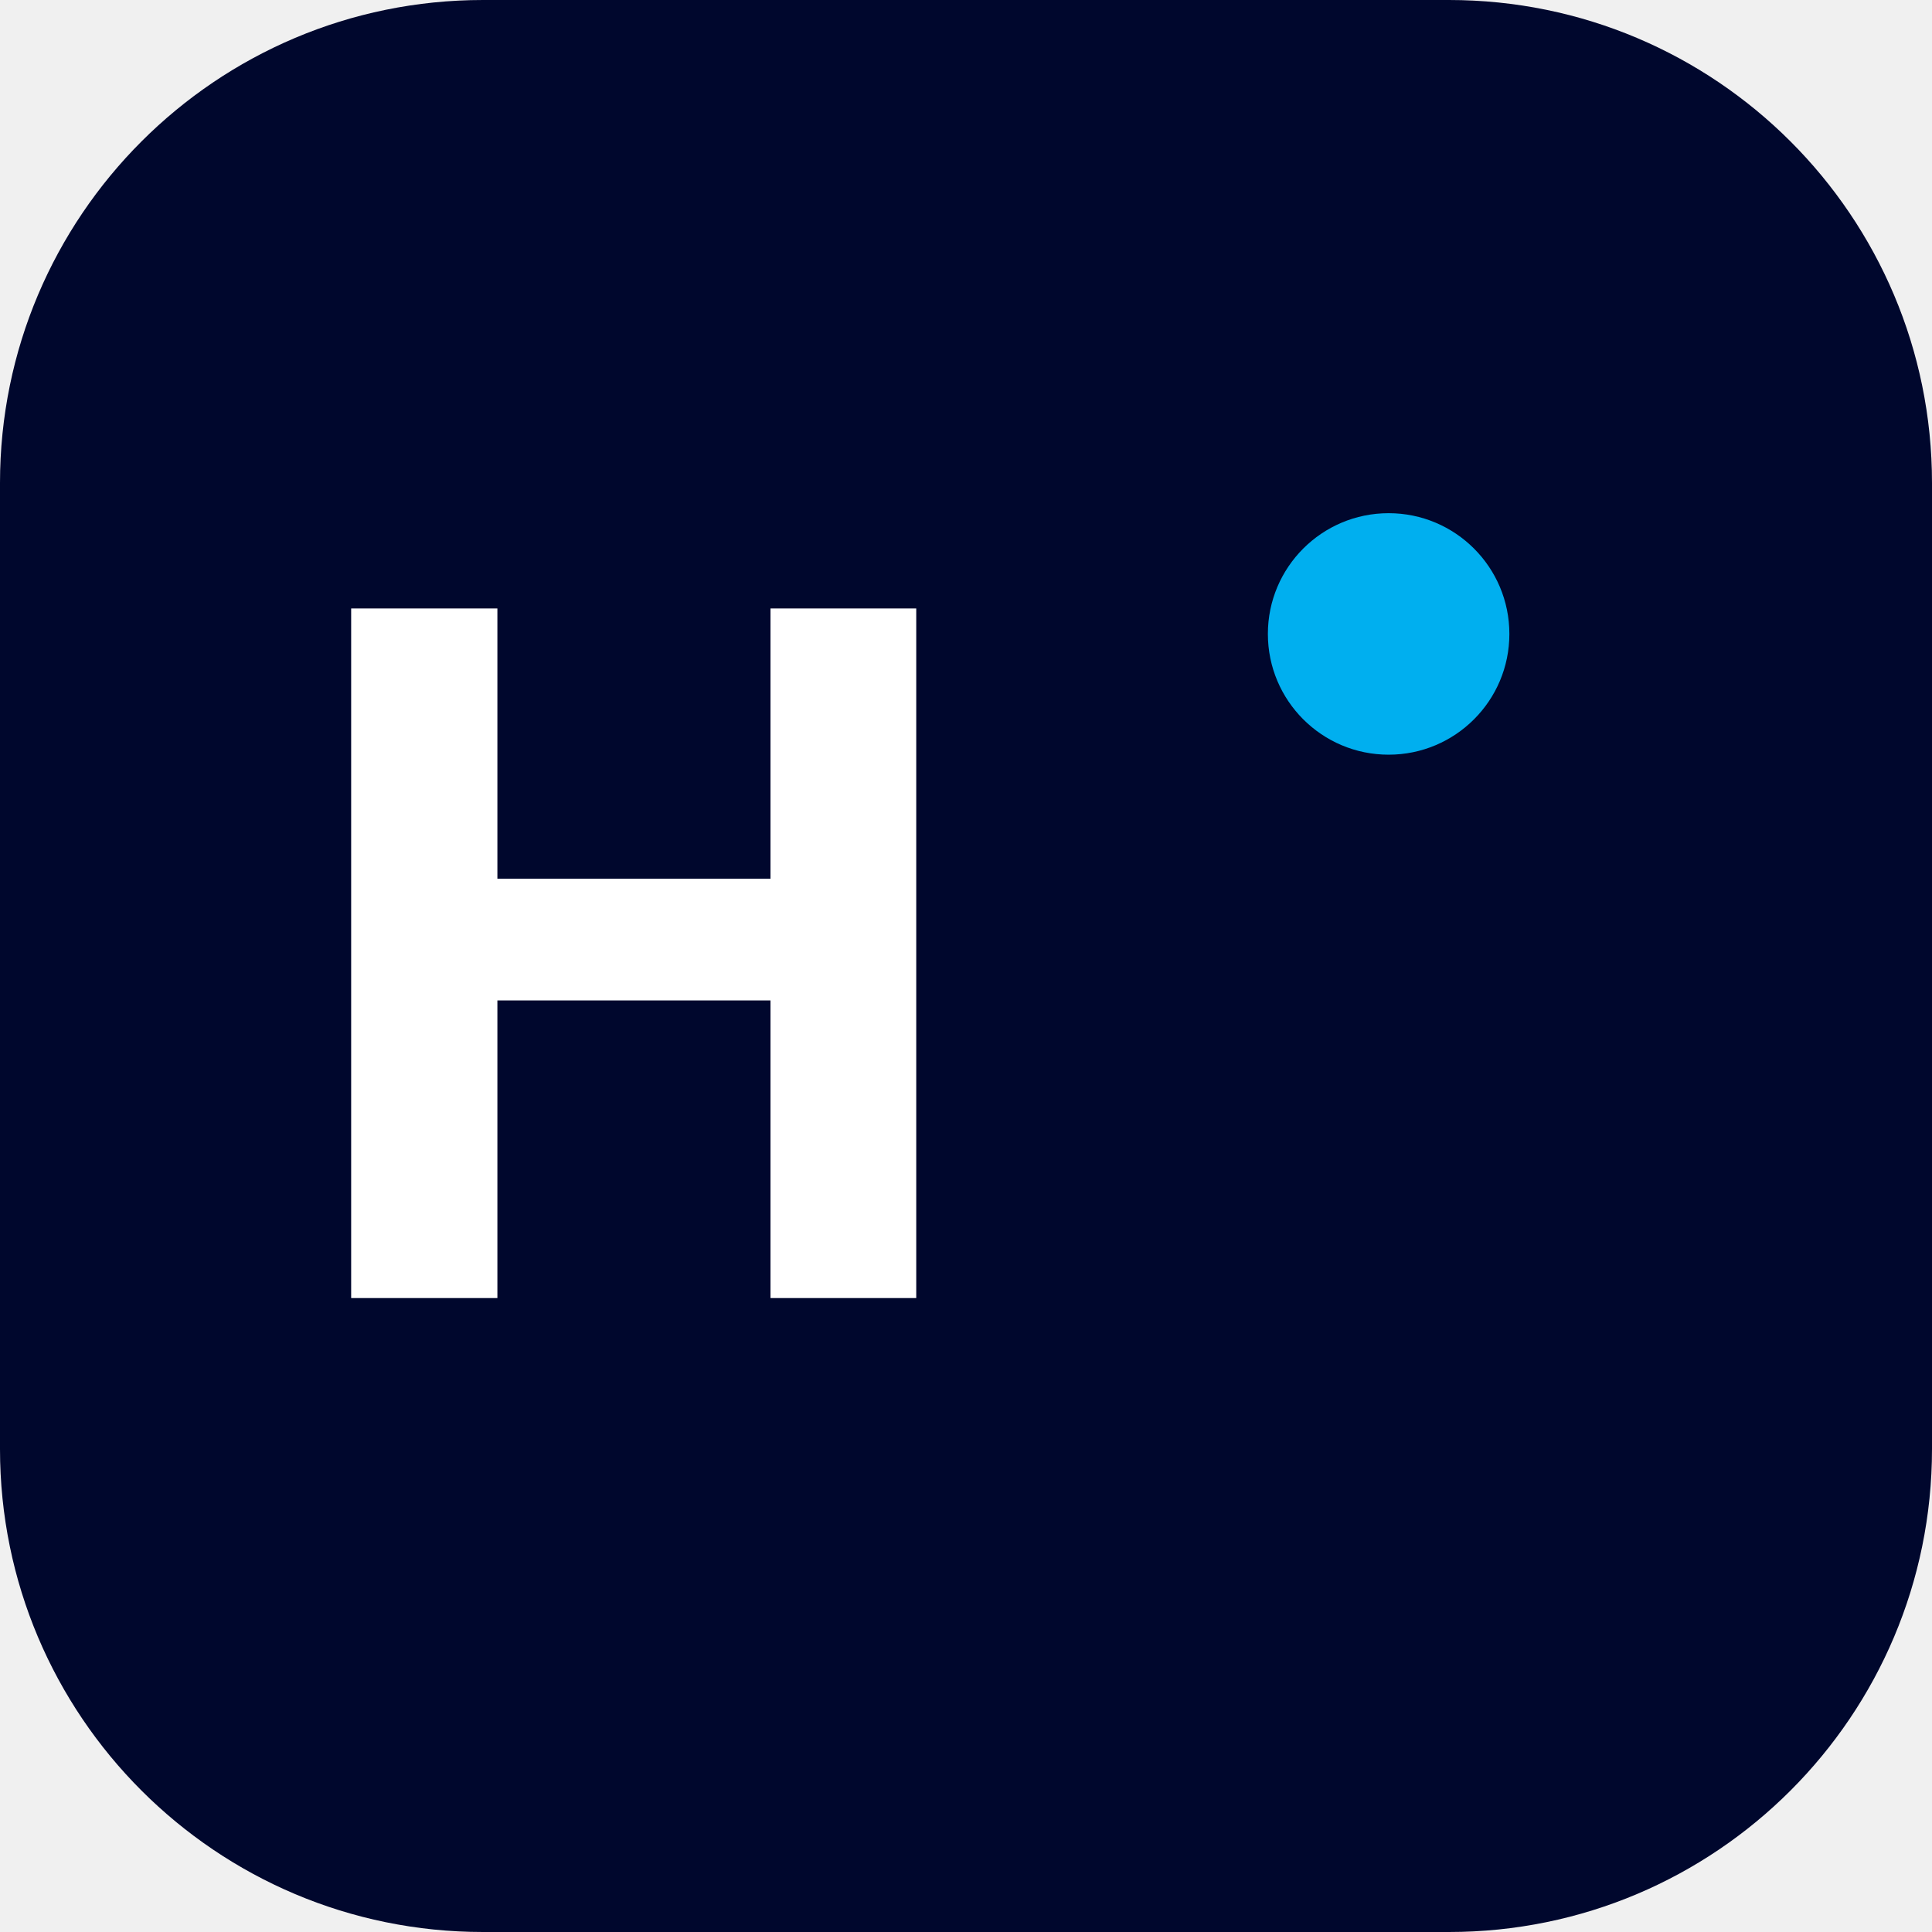
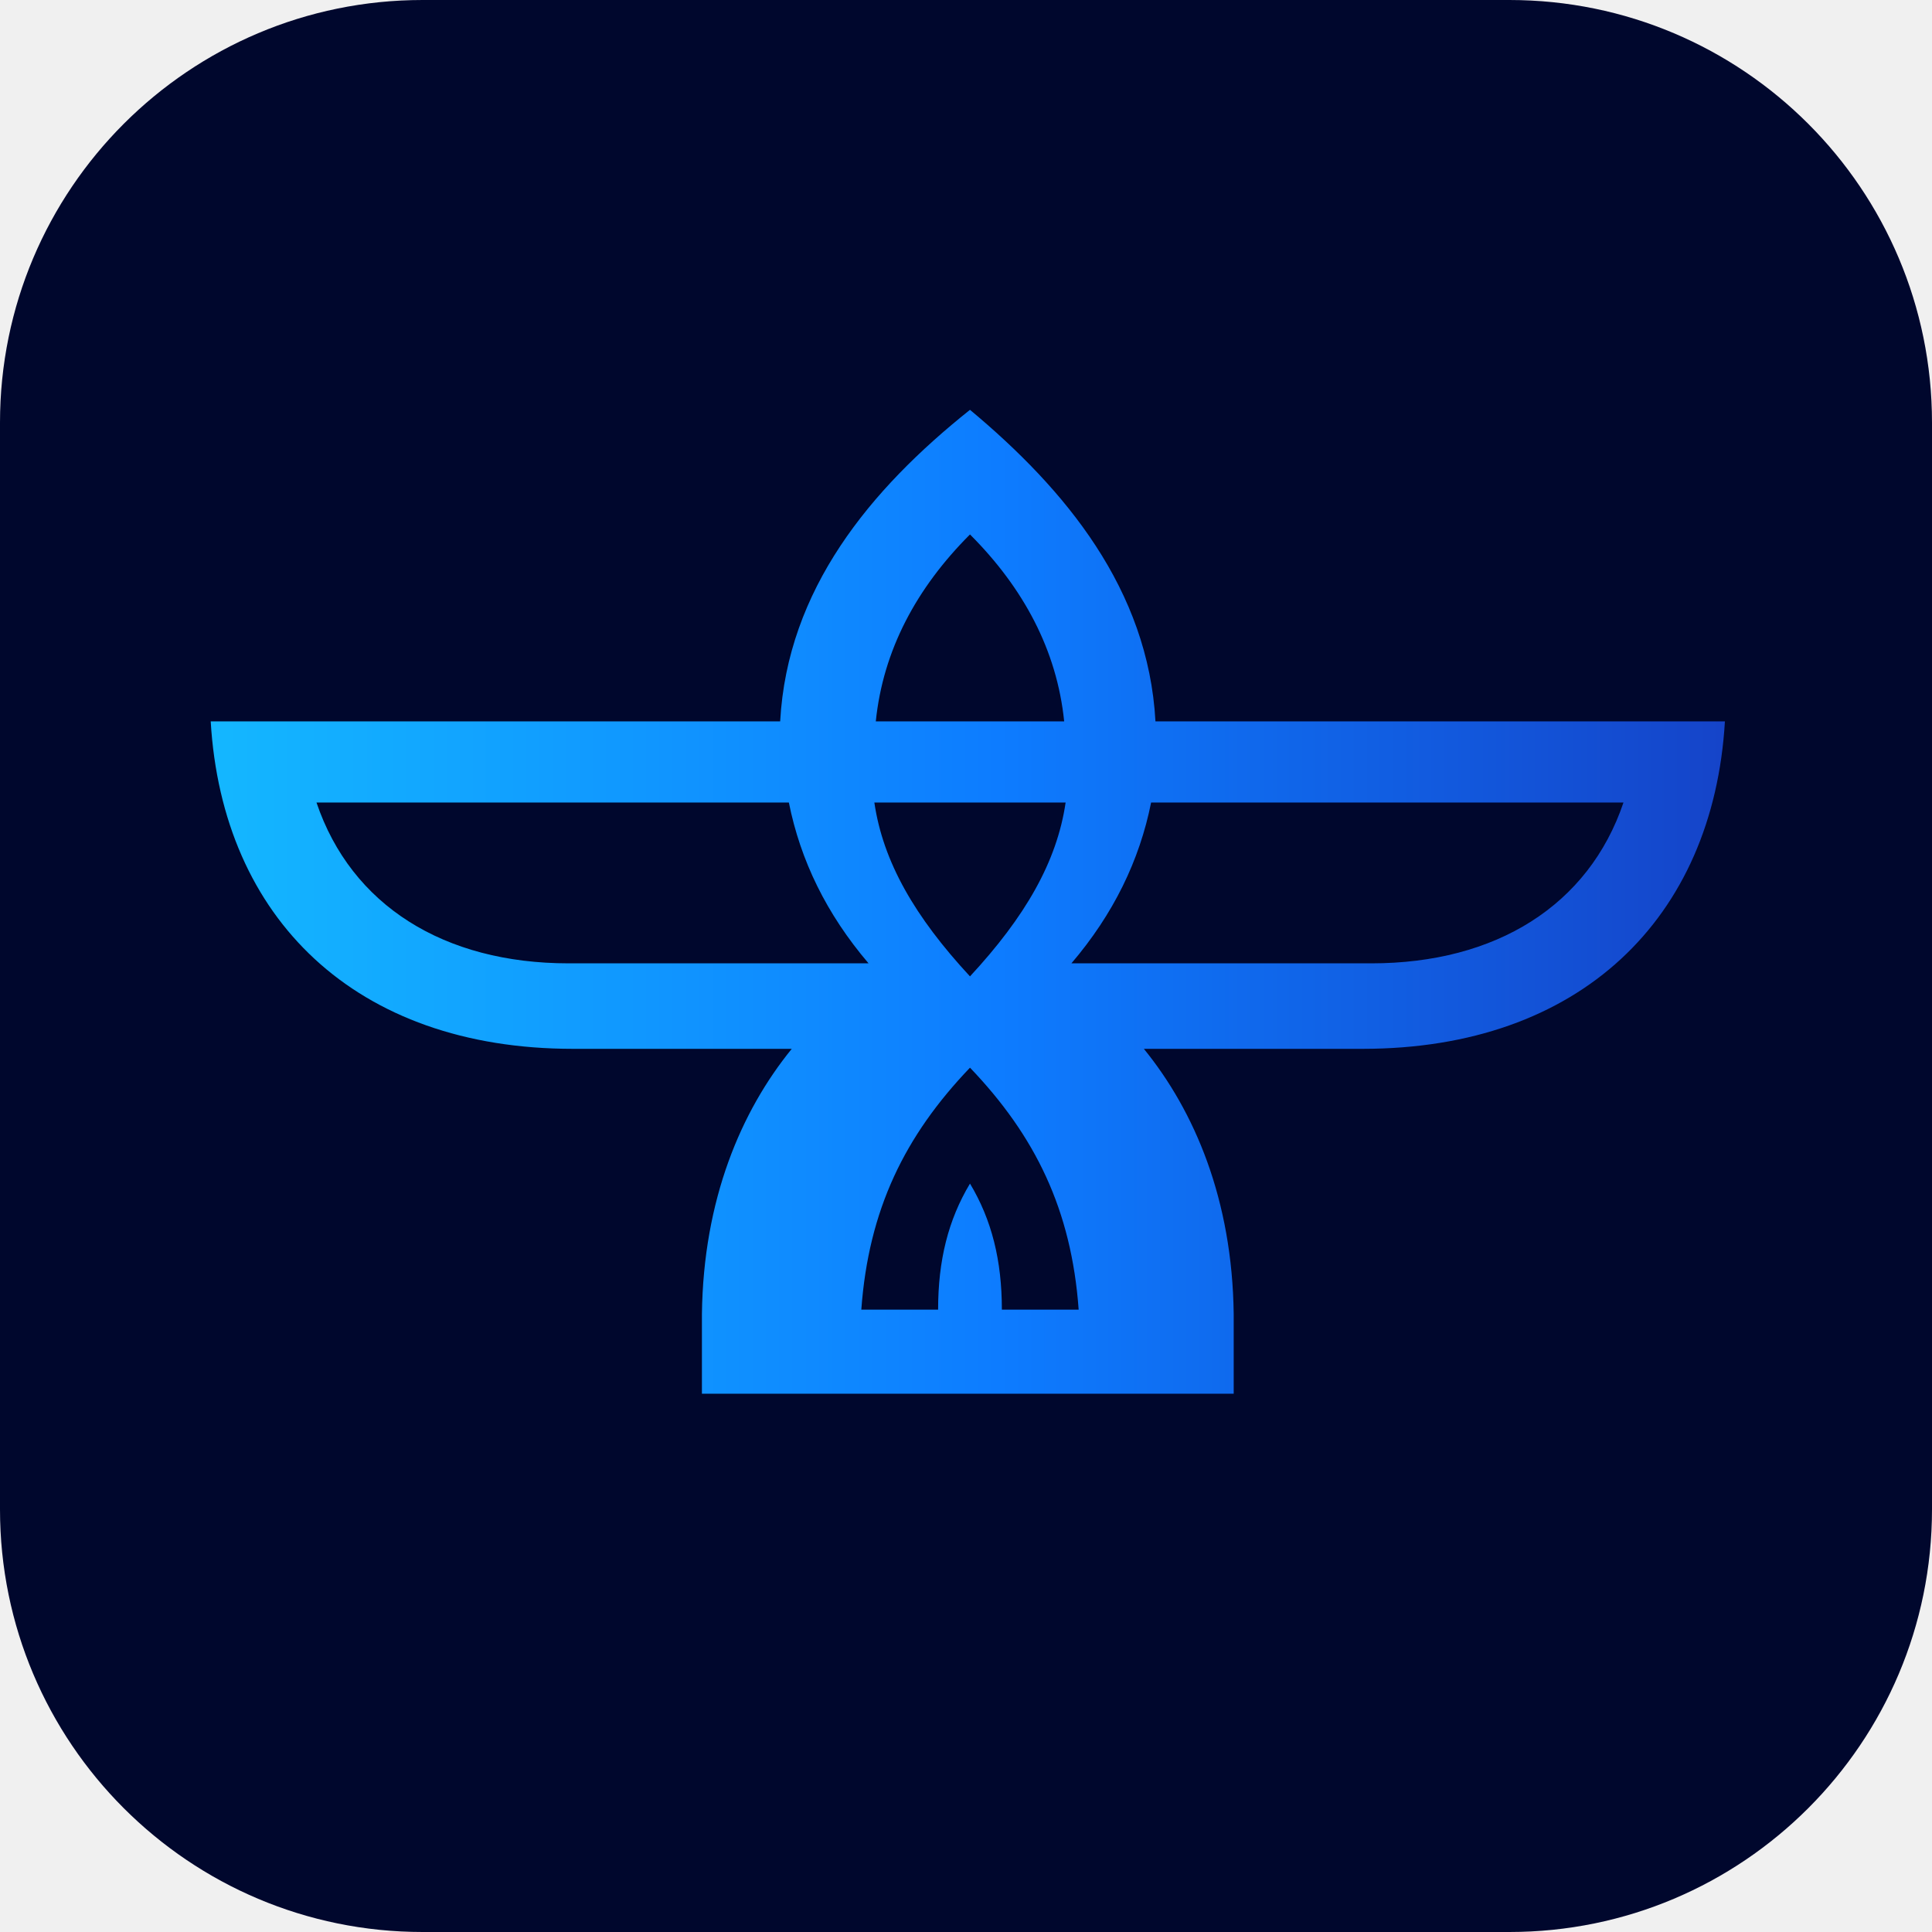
- <svg xmlns="http://www.w3.org/2000/svg" width="64" height="64" viewBox="0 0 64 64" role="img" aria-label="Harmony Rental">
-   <rect width="64" height="64" rx="16" fill="#00072d" />
-   <text x="21" y="43" font-family="system-ui, sans-serif" font-size="32" font-weight="800" fill="#ffffff" text-anchor="middle">H</text>
-   <circle cx="46" cy="21" r="4" fill="#00afef" />
+ <svg xmlns="http://www.w3.org/2000/svg" viewBox="0 0 64 64">
+   <defs>
+     <linearGradient id="g" x1="0" y1="0" x2="1" y2="0">
+       <stop offset="0" stop-color="#14b8ff" />
+       <stop offset="0.52" stop-color="#0d7cff" />
+       <stop offset="1" stop-color="#1543c8" />
+     </linearGradient>
+   </defs>
+   <rect width="64" height="64" rx="14" fill="#00072d" />
+   <g transform="translate(6.5,13) scale(0.048)">
+     <path fill="url(#g)" transform="translate(-145,-100)" d="M679 112     C610 167 553 236 548 327     L155 327     C163 463 255 553 405 553     L556 553     C521 596 495 657 494 736     L494 791     L861 791     L861 736     C860 657 834 596 799 553     L950 553     C1100 553 1192 463 1200 327     L807 327     C802 236 745 167 679 112 Z     M679 198     C716 235 739 278 744 327     L614 327     C619 278 642 235 679 198 Z     M228 383     L554 383     C562 423 580 460 609 494     L402 494     C316 494 252 454 228 383 Z     M804 383     L1130 383     C1106 454 1042 494 956 494     L749 494     C778 460 796 423 804 383 Z     M613 383     L745 383     C739 424 717 462 679 503     C641 462 619 424 613 383 Z     M679 566     C724 613 749 664 754 733     L604 733     C609 664 634 613 679 566 Z     M679 646     C694 671 701 699 701 733     L657 733     C657 699 664 671 679 646 Z" />
+   </g>
</svg>
